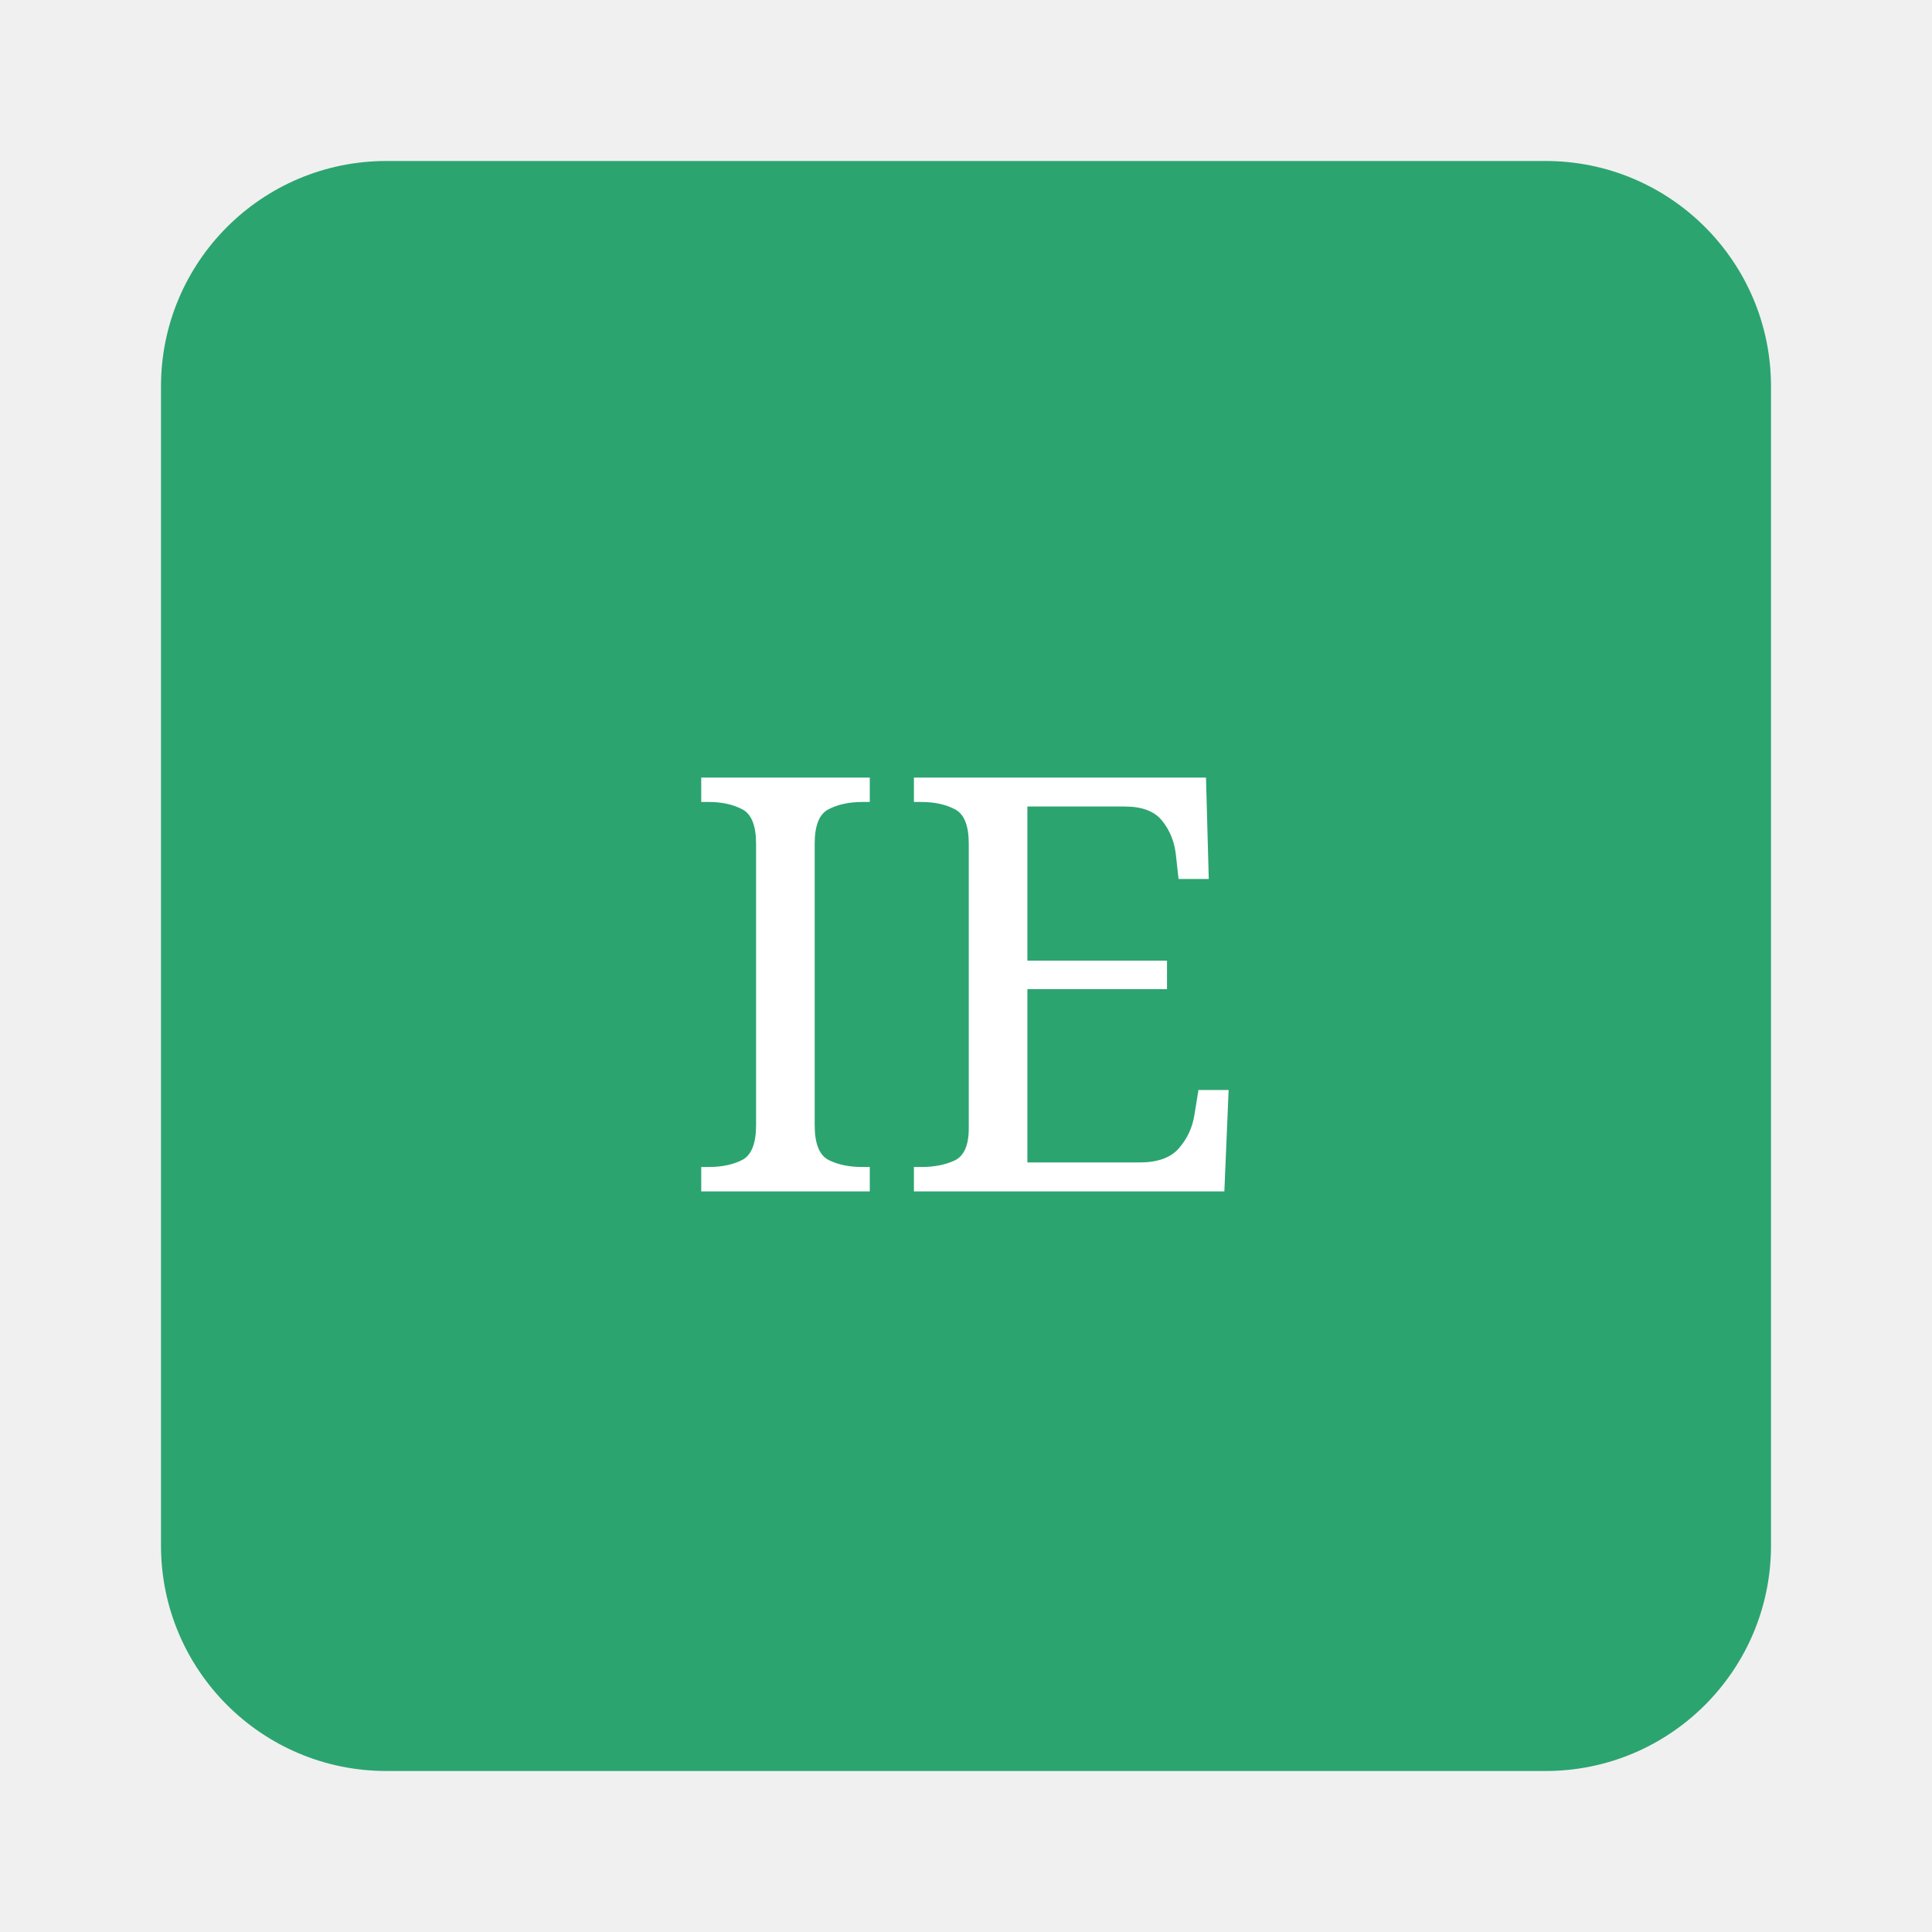
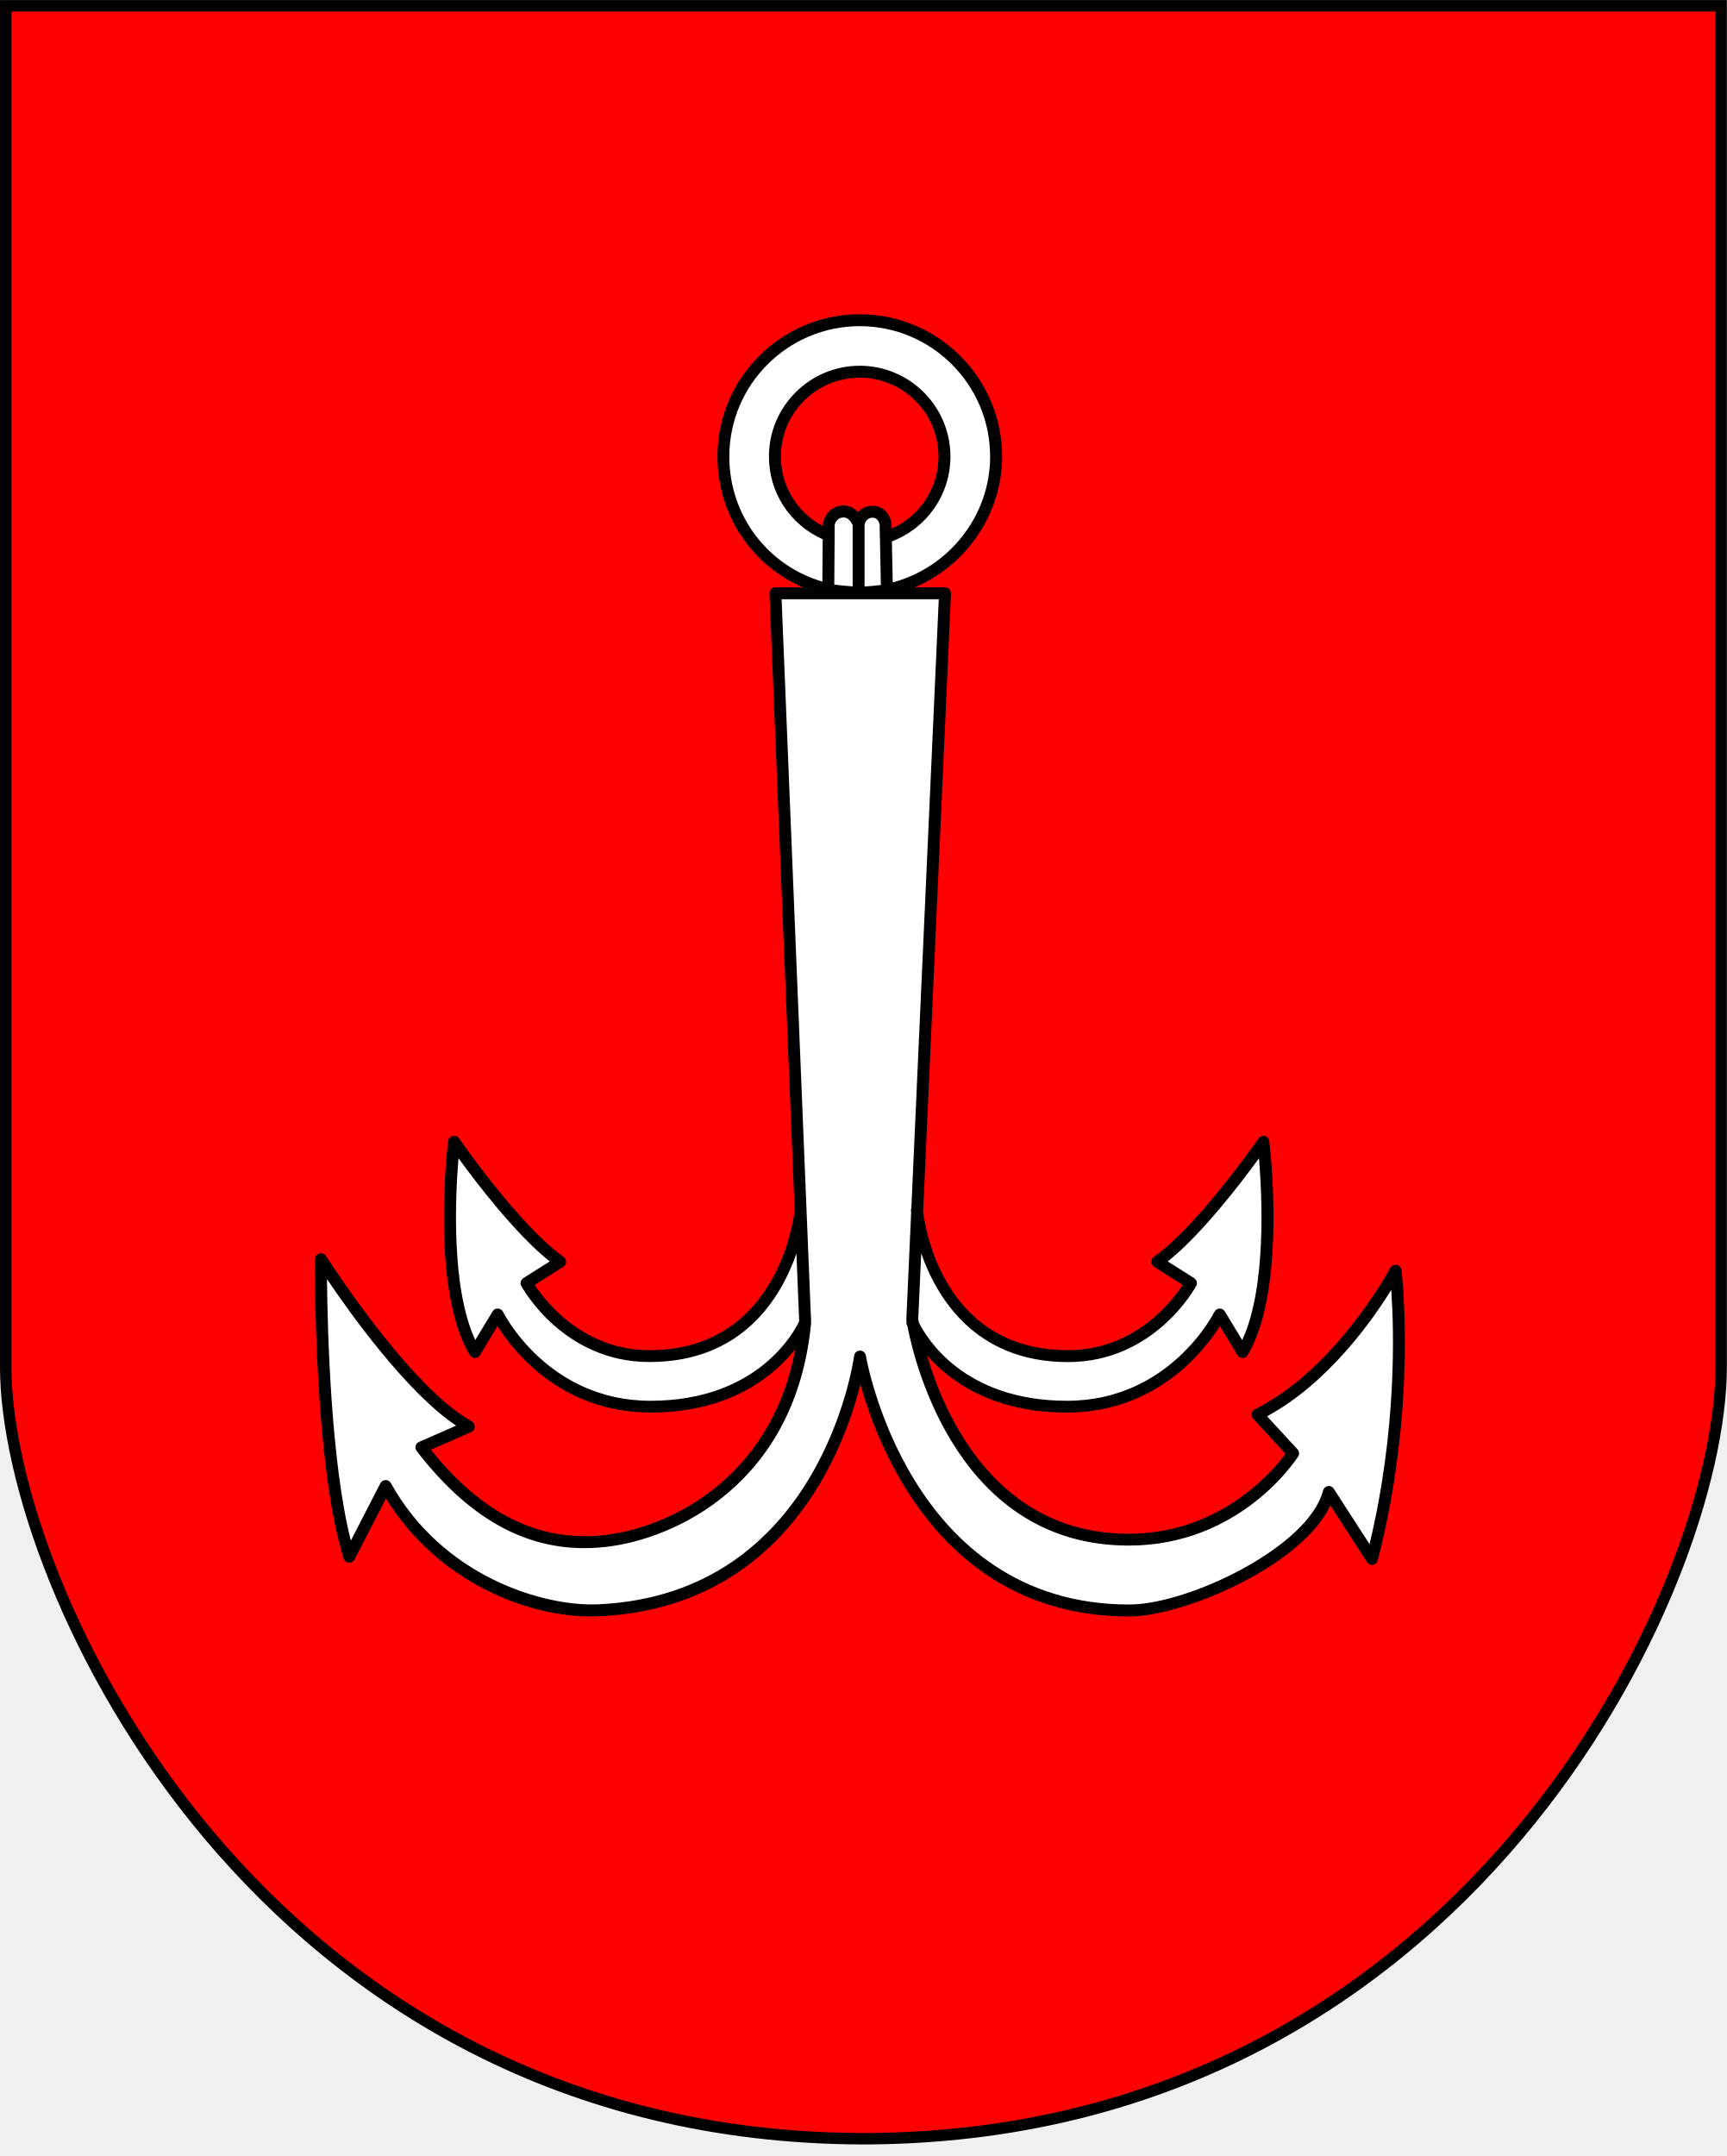
- <svg xmlns="http://www.w3.org/2000/svg" viewBox="0 0 120 120">
-   <rect x="10" y="10" width="100" height="100" rx="14" fill="#169B62" opacity="0.9" />
-   <text x="60" y="74" text-anchor="middle" font-size="36" fill="#ffffff" font-family="Georgia,serif">IE</text>
+ <svg xmlns="http://www.w3.org/2000/svg" height="374.469" viewBox="0 0 300 374.469" width="300" version="1.1" id="svg2">
+   <defs id="defs113" />
+   <g id="XMLID_3_" transform="translate(-96.71875,-153.0938)">
+     <path style="fill:#ff0000;stroke:#000000;stroke-width:1.987;stroke-miterlimit:4;stroke-opacity:1;stroke-dasharray:none" d="m 97.714,154.096 0,236.424 c 0,38.118 44.335,133.853 149.007,134.044 104.671,-0.19 149.007,-95.926 149.007,-134.044 l 0,-236.424 c -99.338,0 -198.675,0 -298.013,0 z" id="path3869" />
+     <g id="g3880" transform="matrix(0.9933775,0,0,0.9933775,0.6405364,3.480512)">
+       <path id="path7" transform="translate(97.721,151.6198)" d="m 149.344,53.938 c -13.726,0 -24.875,11.149 -24.875,24.875 0,10.136 5.998,19.045 14.969,22.875 l -4.844,0 c -0.281,0 -0.552,0.104 -0.75,0.312 -0.198,0.198 -0.292,0.469 -0.281,0.75 l 4.406,107.812 0,0.031 c -0.146,1.426 -3.032,24.469 -25.406,24.469 -11.624,0 -18.252,-8.659 -20.062,-11.406 l 5.031,-3.188 c 0.302,-0.177 0.458,-0.49 0.469,-0.844 0.01,-0.343 -0.157,-0.667 -0.438,-0.875 -7.732,-5.453 -18.177,-20.563 -18.281,-20.719 -0.239,-0.354 -0.688,-0.521 -1.125,-0.406 -0.406,0.104 -0.74,0.438 -0.781,0.875 -0.146,1.061 -3.087,25.907 3.781,37.438 0.198,0.312 0.521,0.5 0.875,0.5 0.364,0 0.719,-0.188 0.906,-0.5 L 86,230.844 c 2.633,4.194 11.015,15.125 26.75,15.125 14.143,0 21.753,-6.567 25.344,-11.125 -4.319,23.186 -22.729,31.397 -33.531,32.562 -11.281,1.207 -21.175,-3.667 -30.219,-14.938 l 7.062,-3.094 c 0.375,-0.167 0.604,-0.511 0.625,-0.906 C 82.062,248.073 81.854,247.698 81.5,247.5 70.677,241.579 56.167,218.823 56,218.594 c -0.229,-0.385 -0.709,-0.562 -1.156,-0.438 -0.447,0.125 -0.781,0.542 -0.781,1 0,1.447 -0.172,35.849 5.031,52.344 0.125,0.406 0.459,0.677 0.875,0.719 0.416,0.031 0.823,-0.188 1.031,-0.562 L 66.5,261 c 8.804,14.299 24.272,20.625 35.844,20.625 0.458,0 0.907,-0.01 1.344,-0.031 32.677,-1.478 42.951,-29.271 45.781,-40.562 3.226,11.562 14.532,40.594 47,40.594 l 0.062,0 c 9.408,-0.01 30.203,-8.823 35.125,-19.438 l 6.406,9.938 c 0.208,0.343 0.615,0.531 1.031,0.469 0.406,-0.073 0.74,-0.355 0.844,-0.75 7.035,-27.203 4.187,-50.573 4.156,-50.812 -0.052,-0.458 -0.396,-0.792 -0.844,-0.875 -0.447,-0.083 -0.917,0.136 -1.125,0.531 -0.094,0.177 -9.483,17.674 -23.688,24.719 -0.302,0.146 -0.51,0.417 -0.562,0.75 -0.062,0.323 0.052,0.636 0.281,0.875 l 5.656,6.156 c -2.092,2.831 -11.328,13.969 -27.406,13.969 -23.009,0 -32.097,-20.334 -35.312,-31.219 3.861,4.454 11.325,10.031 24.5,10.031 15.724,0 24.128,-10.942 26.75,-15.125 l 3.062,5.094 c 0.187,0.312 0.542,0.5 0.906,0.5 0.364,0 0.688,-0.188 0.875,-0.5 6.868,-11.53 3.917,-36.376 3.781,-37.438 -0.052,-0.437 -0.365,-0.771 -0.781,-0.875 -0.416,-0.114 -0.854,0.063 -1.094,0.406 -0.104,0.156 -10.58,15.266 -18.312,20.719 -0.281,0.198 -0.448,0.532 -0.438,0.875 0.01,0.354 0.177,0.667 0.469,0.844 l 5.031,3.188 c -1.811,2.747 -8.407,11.406 -20.062,11.406 -21.021,0 -24.792,-19.952 -25.344,-24.156 l 4.875,-108.156 c 0.01,-0.281 -0.115,-0.542 -0.312,-0.75 -0.198,-0.208 -0.438,-0.312 -0.719,-0.312 l -5.312,0 C 168.043,97.816 174.25,88.824 174.25,78.812 c 0,-13.726 -11.19,-24.875 -24.906,-24.875 z m 0,11.094 c 7.597,0 13.781,6.174 13.781,13.781 0,5.515 -3.224,10.408 -8.188,12.594 l -0.031,-0.812 c 0,-0.042 0.01,-0.083 0,-0.125 -0.156,-1.051 -1.044,-3.031 -3.281,-3.031 l -0.031,0 c -1.176,0 -1.99,0.469 -2.531,1.094 -0.604,-0.645 -1.439,-1.156 -2.531,-1.156 -2.383,0 -3.417,2.011 -3.625,3.062 -0.01,0.062 0,0.115 0,0.188 l 0,0.344 c -4.506,-2.373 -7.344,-6.984 -7.344,-12.156 0,-7.607 6.174,-13.781 13.781,-13.781 z" />
+       <g style="fill:#ffffff" transform="matrix(1.040655,0,0,1.040655,-3.972839,-21.32663)" id="g79">
+         <path id="path81" d="m 231.06,387.19 v 0.01 c -0.73,1.58 -6.85,13.37 -24.99,13.37 -17.3,0 -24.7,-14.79 -24.77,-14.94 -0.16,-0.33 -0.49,-0.54 -0.85,-0.56 -0.38,-0.03 -0.72,0.17 -0.91,0.48 l -2.91,4.81 c -4.12,-8.81 -3.34,-24.36 -2.82,-30.54 2.96,4.08 9.58,12.76 15.33,17.34 l -4.43,2.8 c -0.45,0.28 -0.6,0.86 -0.35,1.32 0.29,0.53 7.11,12.78 21.54,12.78 15.61,0 22.08,-10.72 24.7,-18.22 l 0.46,11.35 z" />
+         <path id="path83" d="m 308.33,359.83 c 0.52,6.17 1.3,21.72 -2.82,30.54 l -2.92,-4.82 c -0.19,-0.31 -0.54,-0.51 -0.9,-0.48 -0.36,0.02 -0.69,0.23 -0.85,0.56 -0.07,0.15 -7.47,14.94 -24.77,14.94 -17.39,0 -23.66,-10.65 -24.9,-13.17 -0.05,-0.27 -0.08,-0.45 -0.1,-0.55 l 0.5,-11.04 c 2.62,7.47 9.1,18.26 24.67,18.26 14.43,0 21.25,-12.26 21.54,-12.78 0.25,-0.47 0.1,-1.05 -0.35,-1.33 l -4.43,-2.8 c 5.75,-4.58 12.37,-13.26 15.33,-17.33 z" />
+         <path id="path85" d="m 151.71,380.13 c 3.94,5.84 13.42,19.07 21.7,24.62 l -6.24,2.73 c -0.28,0.13 -0.49,0.37 -0.57,0.67 -0.07,0.3 -0.01,0.62 0.18,0.86 9.37,12.14 19.72,17.43 31.65,16.13 11.66,-1.25 32.07,-10.59 34.64,-37.65 v -0.09 -0.04 l -0.77,-18.73 c 0.01,-0.02 0.01,-0.05 0.01,-0.07 0,-0.06 -0.01,-0.12 -0.02,-0.18 v -0.02 L 228.11,265.9 h 12.98 13.43 l -4.61,102.3 c -0.06,0.13 -0.08,0.28 -0.07,0.44 0,0 0.01,0.1 0.04,0.3 l -0.81,17.92 c 0,0.06 0,0.12 0.01,0.18 0,0 0.01,0.04 0.02,0.12 v 0.01 c -0.04,0.19 -0.04,0.38 0.03,0.57 0,0 0.03,0.1 0.12,0.28 1.24,6.45 8.66,36.88 37.2,36.88 18.7,0 28.07,-14.35 28.46,-14.96 0.25,-0.38 0.2,-0.88 -0.11,-1.22 l -5.11,-5.54 c 10.35,-5.62 17.77,-16.22 20.87,-21.24 0.47,6.7 0.96,23.51 -3.65,42.72 l -6,-9.3 c -0.22,-0.34 -0.6,-0.52 -1,-0.46 -0.39,0.08 -0.71,0.36 -0.81,0.74 -2.42,9.48 -22.62,19.14 -32.53,19.16 h -0.05 c -37.02,0 -44.19,-41.4 -44.25,-41.82 -0.08,-0.49 -0.49,-0.84 -1.01,-0.84 -0.5,0.01 -0.91,0.38 -0.97,0.88 -0.05,0.4 -5.42,40.05 -43.01,41.75 -9.24,0.4 -26.12,-4.68 -34.84,-20.37 -0.17,-0.31 -0.51,-0.51 -0.87,-0.51 h -0.02 c -0.36,0.01 -0.7,0.21 -0.87,0.54 l -4.96,9.63 c -3.37,-13.15 -3.93,-35.5 -4.01,-43.93 z" />
+         <path id="path87" d="m 242.05,253.39 c 0.02,-0.1 0.08,-0.37 0.25,-0.62 0.2,-0.29 0.54,-0.57 1.11,-0.57 0.87,0 1.12,0.89 1.17,1.17 l 0.04,2.08 v 0.03 c 0,0.02 0,0.03 0.01,0.05 l 0.16,7.98 c -0.79,0.11 -1.85,0.19 -2.74,0.25 v -10.37 z" />
+         <path id="path89" d="m 237.03,253.39 c 0.09,-0.33 0.44,-1.23 1.5,-1.23 0.87,0 1.36,0.94 1.52,1.3 v 10.28 c -1.07,-0.07 -2.23,-0.18 -3.09,-0.32 l 0.06,-8.22 v -0.06 l 0.01,-1.75 z" />
+         <path id="path91" d="m 263.15,241.94 c 0,9.85 -6.81,18.55 -16.37,21.14 l -0.14,-6.9 c 5.91,-2.24 9.84,-7.88 9.84,-14.26 0,-8.41 -6.83,-15.25 -15.24,-15.25 -8.41,0 -15.26,6.84 -15.26,15.25 0,6.06 3.52,11.45 9.03,13.9 l -0.05,7.12 c -9.28,-2.74 -15.64,-11.21 -15.64,-21 0,-12.09 9.83,-21.92 21.92,-21.92 12.08,0 21.91,9.83 21.91,21.92 z" />
+       </g>
+     </g>
+   </g>
</svg>
